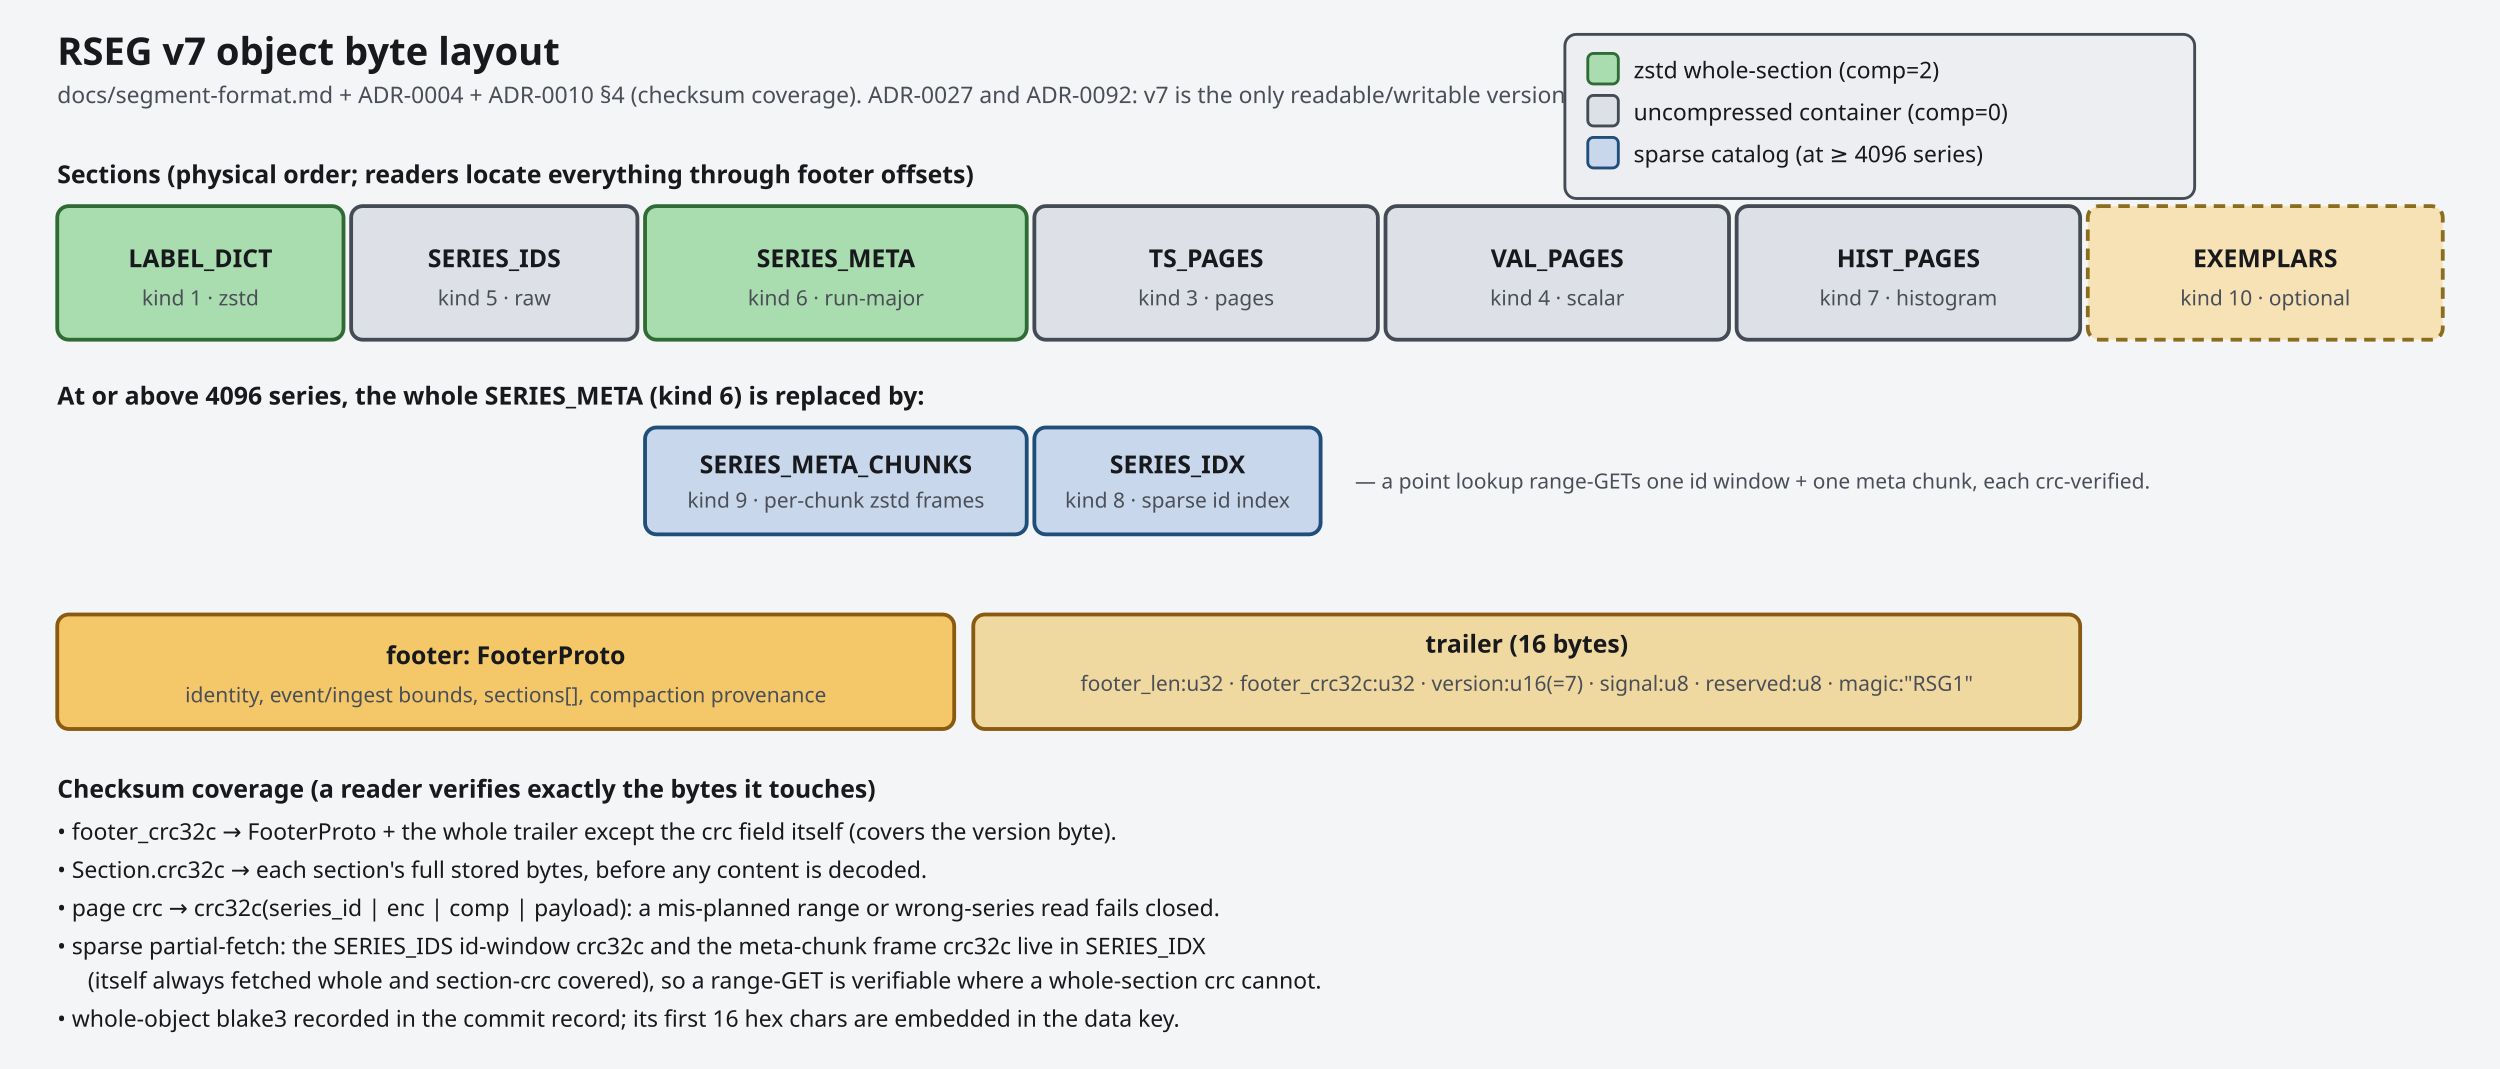
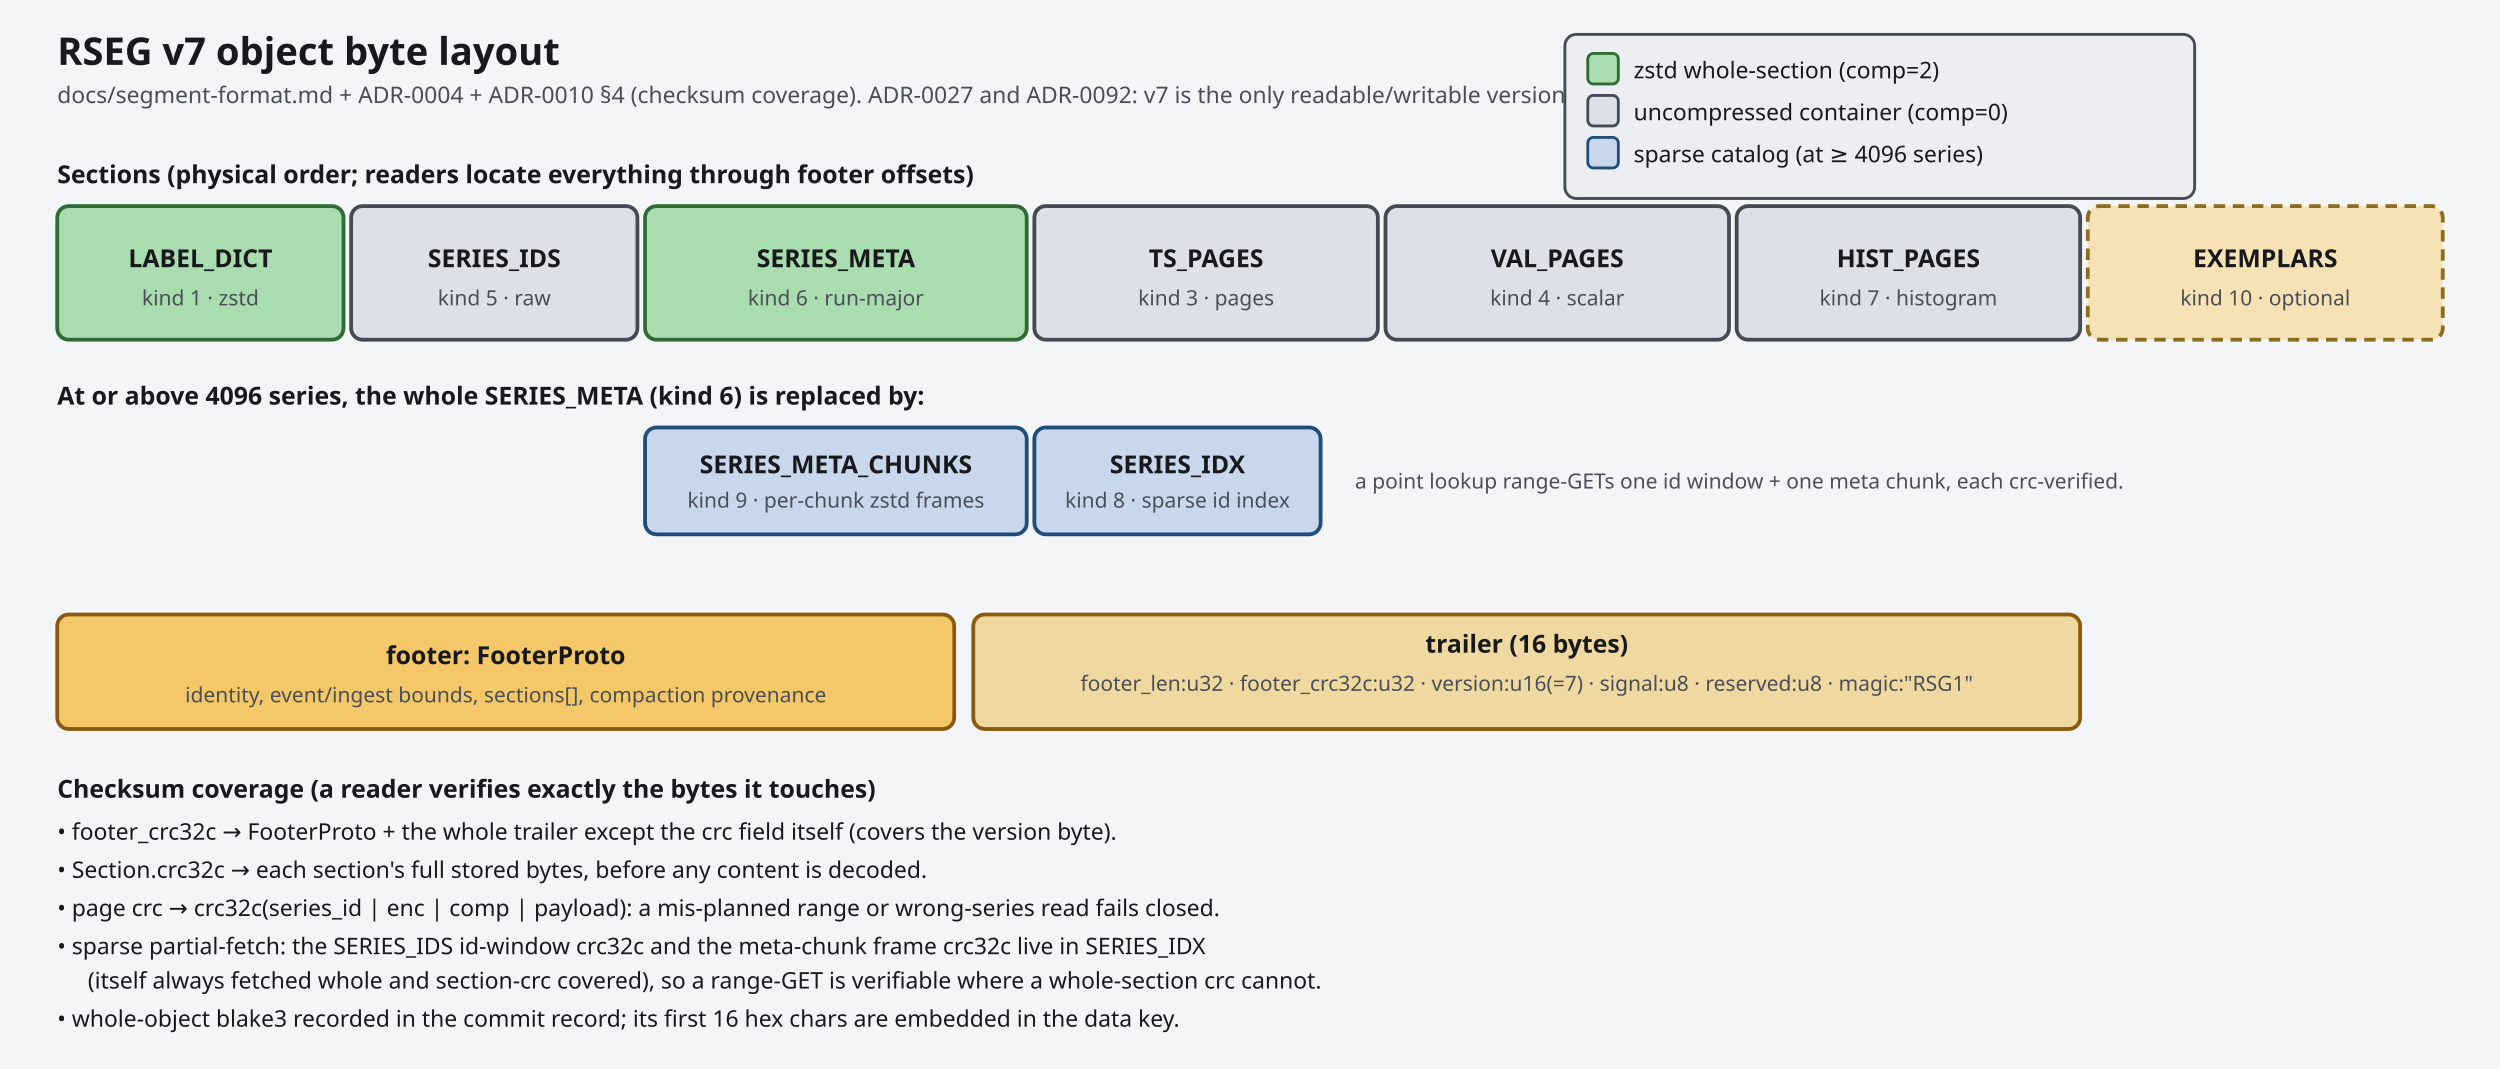
<svg xmlns="http://www.w3.org/2000/svg" width="1310" height="560" viewBox="0 0 1310 560" font-family="system-ui, sans-serif" role="img" aria-label="RSEG v7 object byte layout: the label dictionary and series ids, the series-metadata catalog (or its sparse index and chunked form above the 4096-series threshold), the timestamp, value, and histogram page containers with per-page headers, the protobuf footer, and the 16-byte trailer, with brackets showing what each checksum covers.">
  <rect x="0" y="0" width="1310" height="740" fill="#f4f5f7" />
  <text x="30" y="34" font-size="20" font-weight="bold" fill="#17191c">RSEG v7 object byte layout</text>
  <text x="30" y="54" font-size="12" fill="#4a4f57">docs/segment-format.md + ADR-0004 + ADR-0010 §4 (checksum coverage). ADR-0027 and ADR-0092: v7 is the only readable/writable version.</text>
  <g>
    <rect x="820" y="18" width="330" height="86" rx="6" fill="#eceef1" stroke="#454b54" stroke-width="1.5" />
    <rect x="832" y="28" width="16" height="16" rx="3" fill="#a9dcae" stroke="#2f6b34" stroke-width="1.5" />
    <text x="856" y="41" font-size="12" fill="#17191c">zstd whole-section (comp=2)</text>
    <rect x="832" y="50" width="16" height="16" rx="3" fill="#dde1e7" stroke="#454b54" stroke-width="1.5" />
    <text x="856" y="63" font-size="12" fill="#17191c">uncompressed container (comp=0)</text>
    <rect x="832" y="72" width="16" height="16" rx="3" fill="#c9d7ec" stroke="#1f4e79" stroke-width="1.5" />
    <text x="856" y="85" font-size="12" fill="#17191c">sparse catalog (at ≥ 4096 series)</text>
  </g>
  <text x="30" y="96" font-size="13" font-weight="bold" fill="#17191c">Sections (physical order; readers locate everything through footer offsets)</text>
  <g stroke-width="2">
    <rect x="30" y="108" width="150" height="70" rx="6" fill="#a9dcae" stroke="#2f6b34" />
    <rect x="184" y="108" width="150" height="70" rx="6" fill="#dde1e7" stroke="#454b54" />
    <rect x="338" y="108" width="200" height="70" rx="6" fill="#a9dcae" stroke="#2f6b34" />
    <rect x="542" y="108" width="180" height="70" rx="6" fill="#dde1e7" stroke="#454b54" />
    <rect x="726" y="108" width="180" height="70" rx="6" fill="#dde1e7" stroke="#454b54" />
    <rect x="910" y="108" width="180" height="70" rx="6" fill="#dde1e7" stroke="#454b54" />
    <rect x="1094" y="108" width="186" height="70" rx="6" fill="#f7e2b5" stroke="#8a6d1f" stroke-dasharray="6 4" />
  </g>
  <g font-size="13" font-weight="bold" fill="#17191c" text-anchor="middle">
    <text x="105" y="140">LABEL_DICT</text>
    <text x="259" y="140">SERIES_IDS</text>
    <text x="438" y="140">SERIES_META</text>
    <text x="632" y="140">TS_PAGES</text>
    <text x="816" y="140">VAL_PAGES</text>
    <text x="1000" y="140">HIST_PAGES</text>
    <text x="1187" y="140">EXEMPLARS</text>
  </g>
  <g font-size="11" fill="#4a4f57" text-anchor="middle">
    <text x="105" y="160">kind 1 · zstd</text>
    <text x="259" y="160">kind 5 · raw</text>
    <text x="438" y="160">kind 6 · run-major</text>
    <text x="632" y="160">kind 3 · pages</text>
    <text x="816" y="160">kind 4 · scalar</text>
    <text x="1000" y="160">kind 7 · histogram</text>
    <text x="1187" y="160">kind 10 · optional</text>
  </g>
  <text x="30" y="212" font-size="13" font-weight="bold" fill="#17191c">At or above 4096 series, the whole SERIES_META (kind 6) is replaced by:</text>
  <g stroke-width="2">
    <rect x="338" y="224" width="200" height="56" rx="6" fill="#c9d7ec" stroke="#1f4e79" />
    <rect x="542" y="224" width="150" height="56" rx="6" fill="#c9d7ec" stroke="#1f4e79" />
  </g>
  <g font-size="13" font-weight="bold" fill="#17191c" text-anchor="middle">
    <text x="438" y="248">SERIES_META_CHUNKS</text>
    <text x="617" y="248">SERIES_IDX</text>
  </g>
  <g font-size="11" fill="#4a4f57" text-anchor="middle">
    <text x="438" y="266">kind 9 · per-chunk zstd frames</text>
    <text x="617" y="266">kind 8 · sparse id index</text>
  </g>
-   <text x="710" y="256" font-size="11" fill="#4a4f57">— a point lookup range-GETs one id window + one meta chunk, each crc-verified.</text>
+   <text x="710" y="256" font-size="11" fill="#4a4f57">a point lookup range-GETs one id window + one meta chunk, each crc-verified.</text>
  <g stroke-width="2">
    <rect x="30" y="322" width="470" height="60" rx="6" fill="#f4c869" stroke="#8a5a10" />
    <rect x="510" y="322" width="580" height="60" rx="6" fill="#f0d9a0" stroke="#8a5a10" />
  </g>
  <text x="265" y="348" font-size="13" font-weight="bold" fill="#17191c" text-anchor="middle">footer: FooterProto</text>
  <text x="265" y="368" font-size="11" fill="#4a4f57" text-anchor="middle">identity, event/ingest bounds, sections[], compaction provenance</text>
  <text x="800" y="342" font-size="13" font-weight="bold" fill="#17191c" text-anchor="middle">trailer (16 bytes)</text>
  <text x="800" y="362" font-size="11" fill="#4a4f57" text-anchor="middle">footer_len:u32 · footer_crc32c:u32 · version:u16(=7) · signal:u8 · reserved:u8 · magic:"RSG1"</text>
  <text x="30" y="418" font-size="13" font-weight="bold" fill="#17191c">Checksum coverage (a reader verifies exactly the bytes it touches)</text>
  <g font-size="12" fill="#17191c">
    <text x="30" y="440">• footer_crc32c → FooterProto + the whole trailer except the crc field itself (covers the version byte).</text>
    <text x="30" y="460">• Section.crc32c → each section's full stored bytes, before any content is decoded.</text>
    <text x="30" y="480">• page crc → crc32c(series_id | enc | comp | payload): a mis-planned range or wrong-series read fails closed.</text>
    <text x="30" y="500">• sparse partial-fetch: the SERIES_IDS id-window crc32c and the meta-chunk frame crc32c live in SERIES_IDX</text>
    <text x="46" y="518">(itself always fetched whole and section-crc covered), so a range-GET is verifiable where a whole-section crc cannot.</text>
    <text x="30" y="538">• whole-object blake3 recorded in the commit record; its first 16 hex chars are embedded in the data key.</text>
  </g>
</svg>
